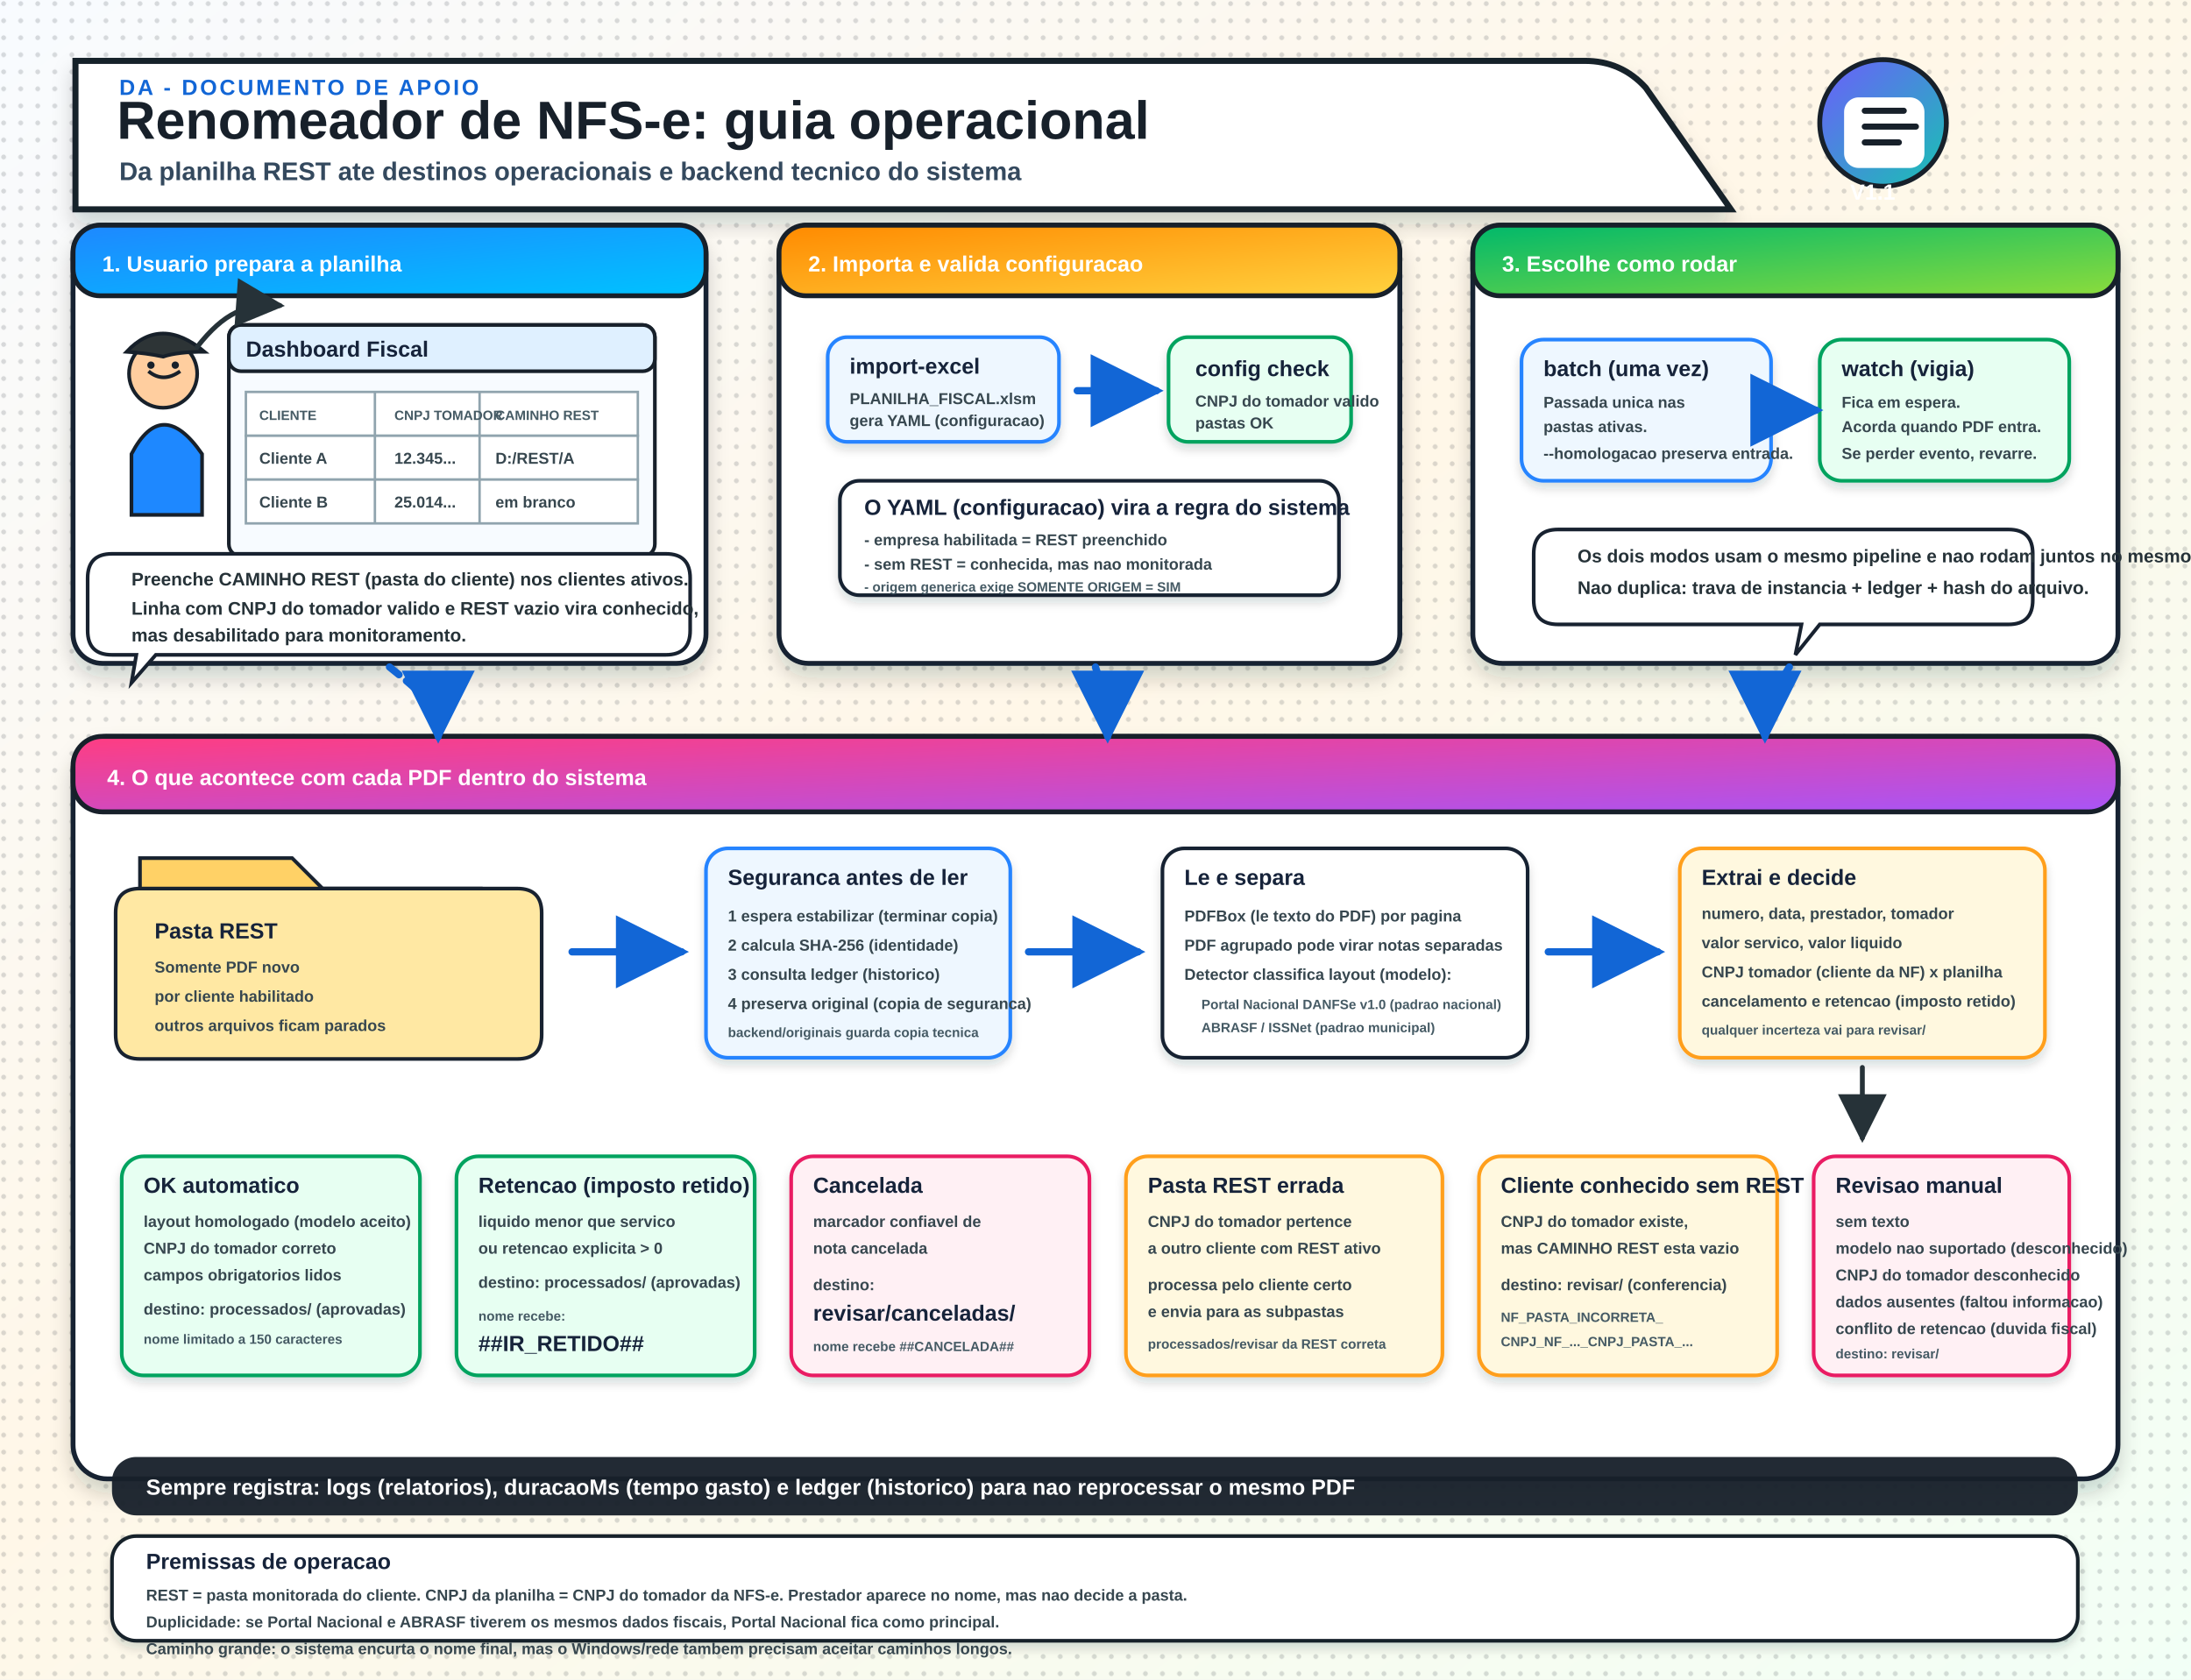
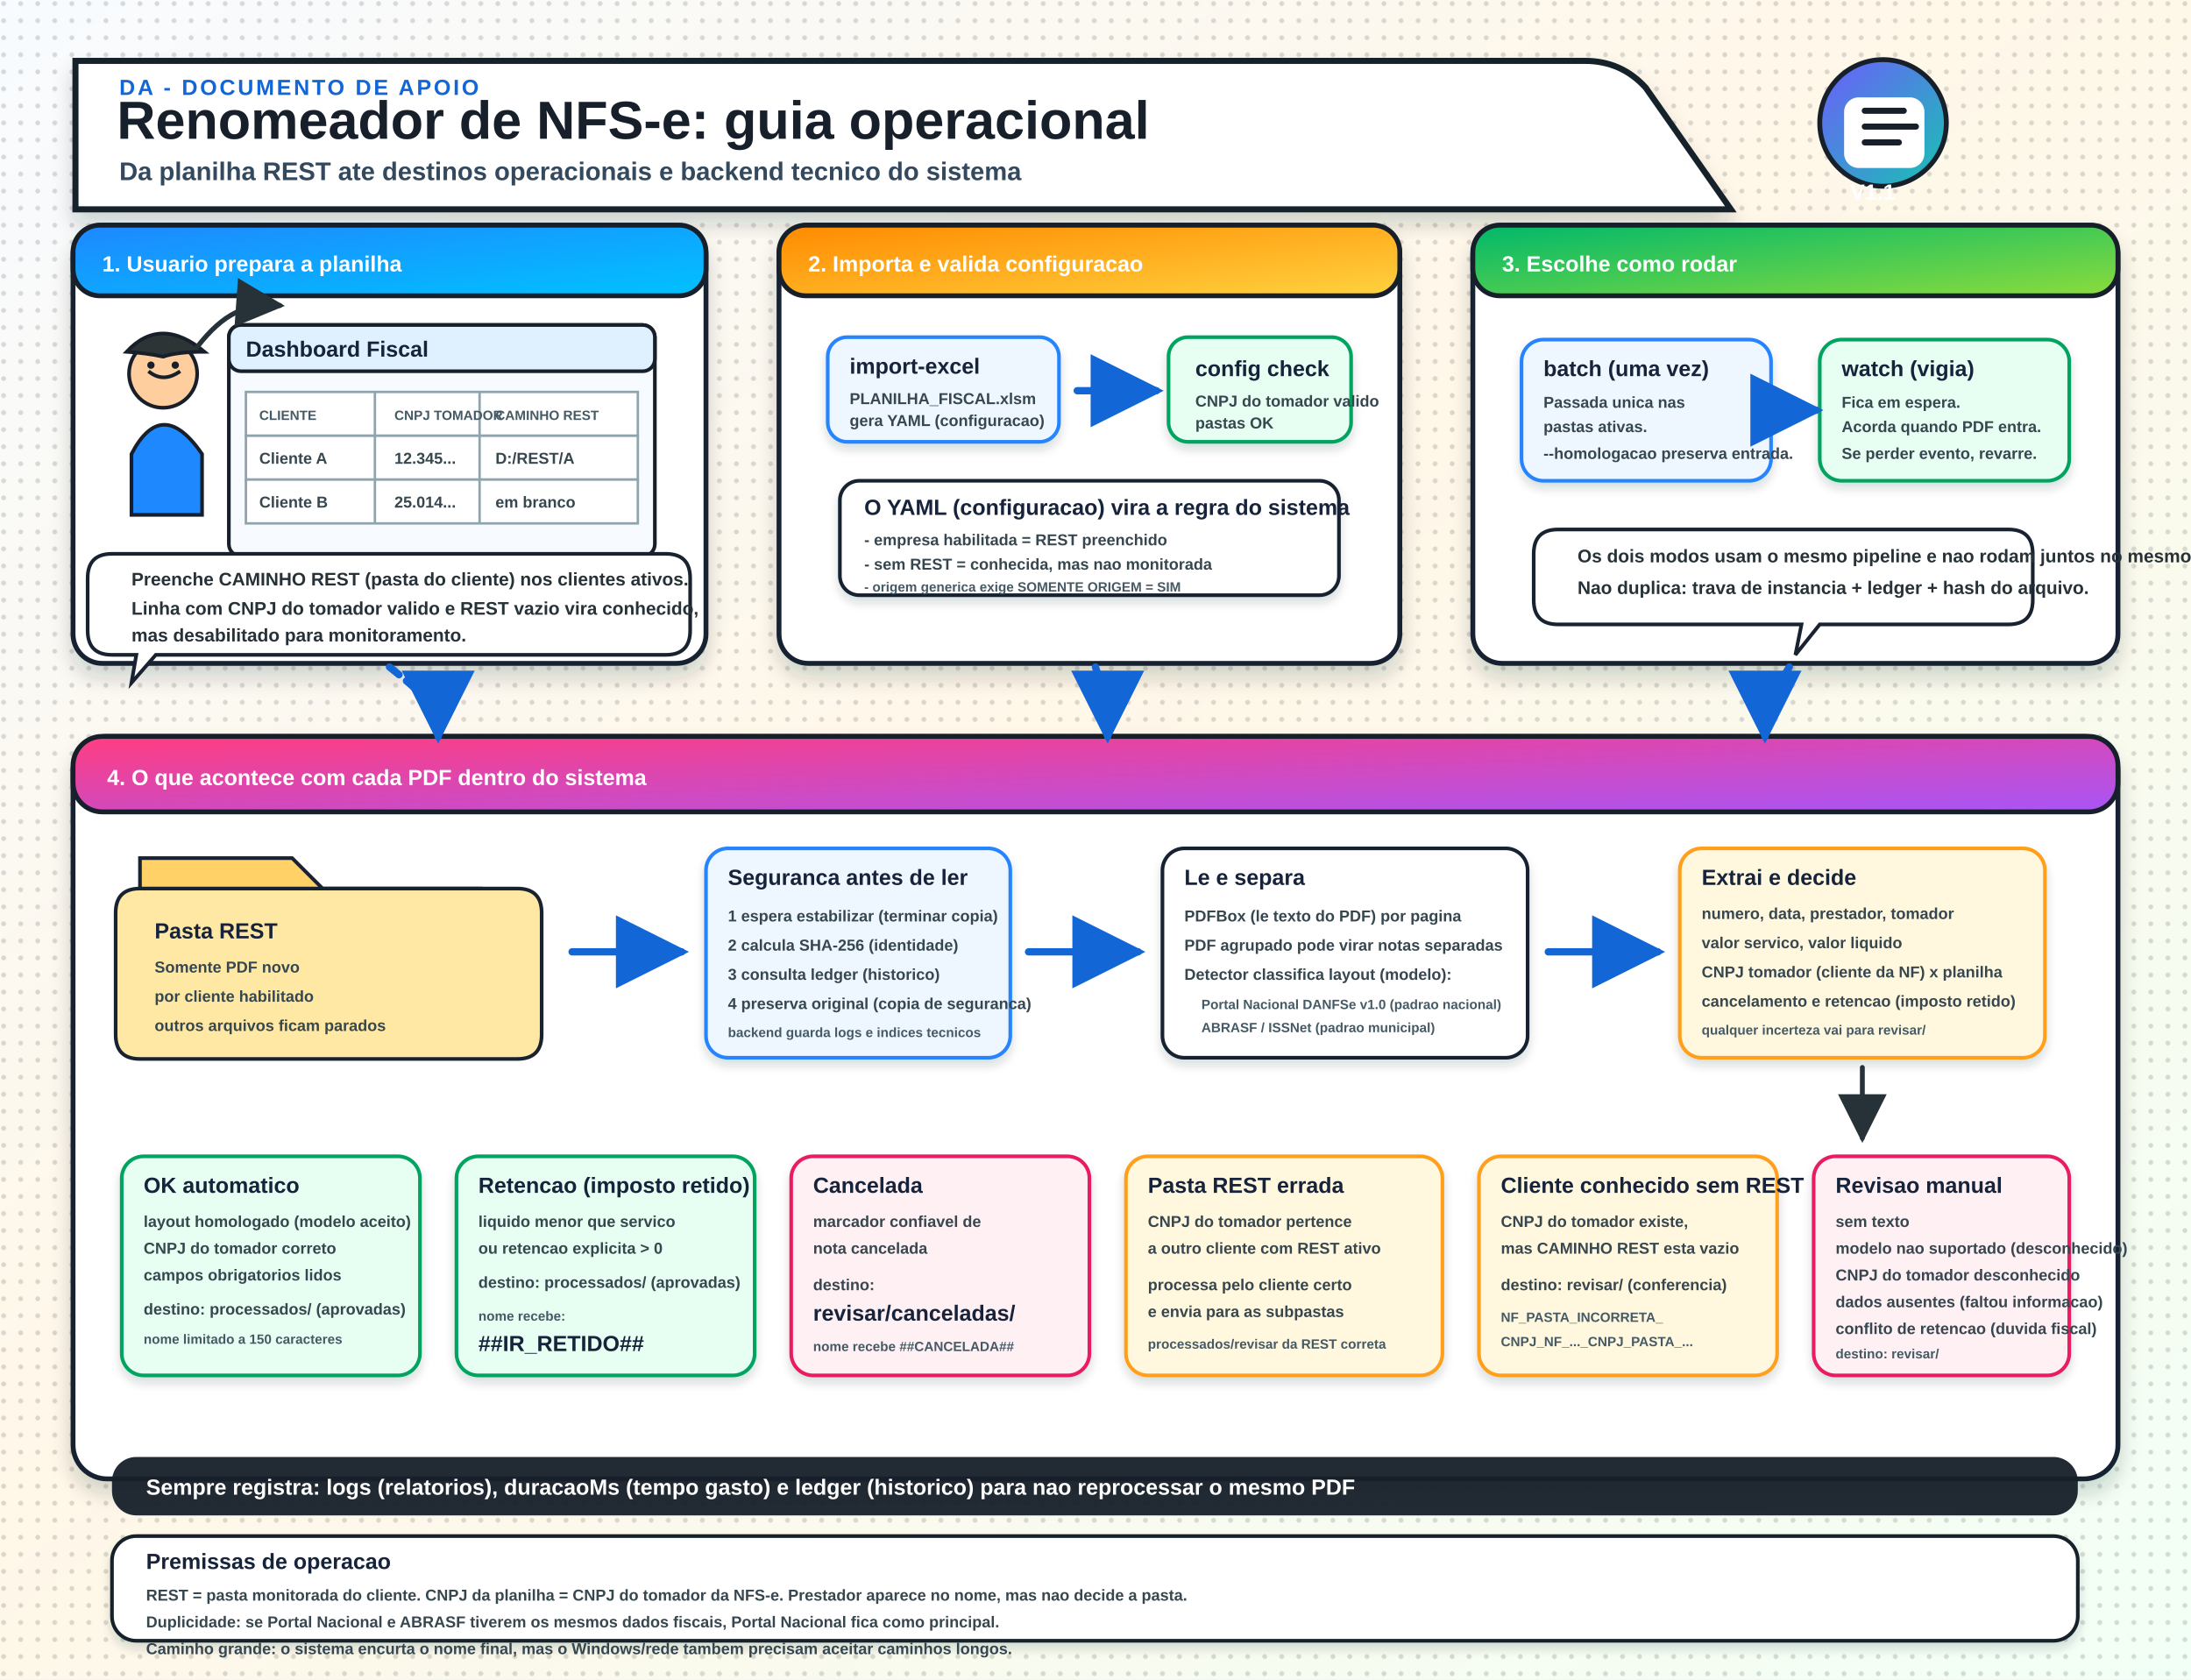
<svg xmlns="http://www.w3.org/2000/svg" width="1800" height="1380" viewBox="0 0 1800 1380" role="img" aria-labelledby="title desc">
  <defs>
    <linearGradient id="bg" x1="0" y1="0" x2="1" y2="1">
      <stop offset="0" stop-color="#f8fbff" />
      <stop offset="0.45" stop-color="#fff7e8" />
      <stop offset="1" stop-color="#f2fff6" />
    </linearGradient>
    <linearGradient id="blue" x1="0" y1="0" x2="1" y2="1">
      <stop offset="0" stop-color="#1e88ff" />
      <stop offset="1" stop-color="#00c2ff" />
    </linearGradient>
    <linearGradient id="green" x1="0" y1="0" x2="1" y2="1">
      <stop offset="0" stop-color="#00b86b" />
      <stop offset="1" stop-color="#8bdc3c" />
    </linearGradient>
    <linearGradient id="orange" x1="0" y1="0" x2="1" y2="1">
      <stop offset="0" stop-color="#ff8a00" />
      <stop offset="1" stop-color="#ffd23f" />
    </linearGradient>
    <linearGradient id="pink" x1="0" y1="0" x2="1" y2="1">
      <stop offset="0" stop-color="#ff3d81" />
      <stop offset="1" stop-color="#a855f7" />
    </linearGradient>
    <linearGradient id="purple" x1="0" y1="0" x2="1" y2="1">
      <stop offset="0" stop-color="#6d5dfc" />
      <stop offset="1" stop-color="#17c3b2" />
    </linearGradient>
    <filter id="shadow" x="-20%" y="-20%" width="140%" height="140%">
      <feDropShadow dx="0" dy="10" stdDeviation="8" flood-color="#123" flood-opacity="0.18" />
    </filter>
    <filter id="smallShadow" x="-20%" y="-20%" width="140%" height="140%">
      <feDropShadow dx="0" dy="5" stdDeviation="4" flood-color="#123" flood-opacity="0.16" />
    </filter>
    <marker id="arrowBlue" viewBox="0 0 10 10" refX="9" refY="5" markerWidth="10" markerHeight="10" orient="auto-start-reverse">
      <path d="M 0 0 L 10 5 L 0 10 z" fill="#1266d6" />
    </marker>
    <marker id="arrowDark" viewBox="0 0 10 10" refX="9" refY="5" markerWidth="10" markerHeight="10" orient="auto-start-reverse">
      <path d="M 0 0 L 10 5 L 0 10 z" fill="#263238" />
    </marker>
    <style>
      .title{font-family:Arial,Helvetica,sans-serif;font-weight:900;font-size:44px;fill:#17202a}
      .doc-label{font-family:Arial,Helvetica,sans-serif;font-weight:900;font-size:18px;letter-spacing:2px;fill:#1266d6}
      .subtitle{font-family:Arial,Helvetica,sans-serif;font-weight:700;font-size:21px;fill:#34495e}
      .panel-title{font-family:Arial,Helvetica,sans-serif;font-weight:900;font-size:27px;fill:#12213a}
      .step{font-family:Arial,Helvetica,sans-serif;font-weight:900;font-size:18px;fill:#fff}
      .label{font-family:Arial,Helvetica,sans-serif;font-weight:800;font-size:18px;fill:#16233a}
      .text{font-family:Arial,Helvetica,sans-serif;font-weight:600;font-size:15px;fill:#263238}
      .small{font-family:Arial,Helvetica,sans-serif;font-weight:600;font-size:13px;fill:#37474f}
      .tiny{font-family:Arial,Helvetica,sans-serif;font-weight:700;font-size:11px;fill:#455a64}
      .white{fill:#fff}
      .card{fill:#fff;stroke:#182230;stroke-width:3;filter:url(#smallShadow)}
      .comic{fill:#fff;stroke:#182230;stroke-width:4;filter:url(#shadow)}
      .dash{stroke-dasharray:10 8}
      .arrow{fill:none;stroke:#1266d6;stroke-width:6;stroke-linecap:round;stroke-linejoin:round;marker-end:url(#arrowBlue)}
      .arrowDark{fill:none;stroke:#263238;stroke-width:4;stroke-linecap:round;stroke-linejoin:round;marker-end:url(#arrowDark)}
      .thin{fill:none;stroke:#607d8b;stroke-width:2}
      .ok{fill:#e7fff2;stroke:#00a35f}
      .warn{fill:#fff8df;stroke:#ff9f1c}
      .bad{fill:#fff0f4;stroke:#e91e63}
      .info{fill:#eef7ff;stroke:#2684ff}
      .folderTab{fill:#ffd166;stroke:#182230;stroke-width:3}
      .folderBody{fill:#ffe8a3;stroke:#182230;stroke-width:3}
      .speech{fill:#fff;stroke:#182230;stroke-width:3}
      .halftone{opacity:.16}
    </style>
    <pattern id="dots" width="14" height="14" patternUnits="userSpaceOnUse">
      <circle cx="3" cy="3" r="2" fill="#17202a" />
    </pattern>
  </defs>
  <rect width="1800" height="1380" fill="url(#bg)" />
  <rect class="halftone" x="0" y="0" width="1800" height="1380" fill="url(#dots)" />
  <g transform="translate(62 42)">
    <path d="M0 8 L1240 8 Q1270 8 1290 30 L1360 130 L0 130 Z" fill="#ffffff" stroke="#17202a" stroke-width="5" filter="url(#shadow)" />
    <text class="doc-label" x="36" y="36">DA - DOCUMENTO DE APOIO</text>
    <text class="title" x="34" y="72">Renomeador de NFS-e: guia operacional</text>
    <text class="subtitle" x="36" y="106">Da planilha REST ate destinos operacionais e backend tecnico do sistema</text>
    <g transform="translate(1430 4)">
      <circle cx="55" cy="55" r="52" fill="url(#purple)" stroke="#17202a" stroke-width="4" />
      <path d="M35 34 h42 a12 12 0 0 1 12 12 v34 a12 12 0 0 1 -12 12 H35 a12 12 0 0 1 -12 -12 V46 a12 12 0 0 1 12 -12Z" fill="#fff" />
      <path d="M40 45 h32 M40 58 h42 M40 71 h28" stroke="#17202a" stroke-width="5" stroke-linecap="round" />
      <text class="step" x="28" y="118">V1.1</text>
    </g>
  </g>
  <g transform="translate(60 185)">
    <rect class="comic" x="0" y="0" width="520" height="360" rx="24" />
    <rect x="0" y="0" width="520" height="58" rx="22" fill="url(#blue)" stroke="#17202a" stroke-width="4" />
    <text class="step" x="24" y="38">1. Usuario prepara a planilha</text>
    <g transform="translate(26 88)">
      <circle cx="48" cy="34" r="28" fill="#ffce9f" stroke="#17202a" stroke-width="3" />
      <path d="M22 100 q25 -48 58 0 v50 H22Z" fill="#1e88ff" stroke="#17202a" stroke-width="3" />
      <path d="M36 32 q12 10 26 0" fill="none" stroke="#17202a" stroke-width="3" />
      <circle cx="38" cy="27" r="3" fill="#17202a" />
      <circle cx="58" cy="27" r="3" fill="#17202a" />
      <path d="M18 16 q28 -30 64 0 q-22 0 -34 4 q-14 -3 -30 -4Z" fill="#2d3436" stroke="#17202a" stroke-width="3" />
    </g>
    <g transform="translate(128 82)">
      <rect x="0" y="0" width="350" height="190" rx="10" fill="#f7fbff" stroke="#17202a" stroke-width="3" />
      <rect x="0" y="0" width="350" height="38" rx="10" fill="#dff0ff" stroke="#17202a" stroke-width="3" />
      <text class="label" x="14" y="26">Dashboard Fiscal</text>
      <rect x="14" y="55" width="322" height="36" fill="#fff" stroke="#90a4ae" stroke-width="2" />
      <rect x="14" y="91" width="322" height="36" fill="#fff" stroke="#90a4ae" stroke-width="2" />
      <rect x="14" y="127" width="322" height="36" fill="#fff" stroke="#90a4ae" stroke-width="2" />
      <line x1="120" y1="55" x2="120" y2="163" stroke="#90a4ae" stroke-width="2" />
      <line x1="206" y1="55" x2="206" y2="163" stroke="#90a4ae" stroke-width="2" />
      <text class="tiny" x="25" y="78">CLIENTE</text>
      <text class="tiny" x="136" y="78">CNPJ TOMADOR</text>
      <text class="tiny" x="219" y="78">CAMINHO REST</text>
      <text class="small" x="25" y="114">Cliente A</text>
      <text class="small" x="136" y="114">12.345...</text>
      <text class="small" x="219" y="114">D:/REST/A</text>
      <text class="small" x="25" y="150">Cliente B</text>
      <text class="small" x="136" y="150">25.014...</text>
      <text class="small" x="219" y="150">em branco</text>
    </g>
    <path d="M102 100 C124 72 142 64 170 66" class="arrowDark" />
    <g transform="translate(32 270)">
      <path class="speech" d="M0 0 H455 Q475 0 475 20 V63 Q475 83 455 83 H36 L16 106 L20 83 H0 Q-20 83 -20 63 V20 Q-20 0 0 0Z" />
      <text class="text" x="16" y="26">Preenche CAMINHO REST (pasta do cliente) nos clientes ativos.</text>
      <text class="text" x="16" y="50">Linha com CNPJ do tomador valido e REST vazio vira conhecido,</text>
      <text class="text" x="16" y="72">mas desabilitado para monitoramento.</text>
    </g>
  </g>
  <g transform="translate(640 185)">
    <rect class="comic" x="0" y="0" width="510" height="360" rx="24" />
    <rect x="0" y="0" width="510" height="58" rx="22" fill="url(#orange)" stroke="#17202a" stroke-width="4" />
    <text class="step" x="24" y="38">2. Importa e valida configuracao</text>
    <g transform="translate(40 92)">
      <rect class="card info" x="0" y="0" width="190" height="86" rx="16" />
      <text class="label" x="18" y="30">import-excel</text>
      <text class="small" x="18" y="55">PLANILHA_FISCAL.xlsm</text>
      <text class="small" x="18" y="73">gera YAML (configuracao)</text>
    </g>
    <path class="arrow" d="M245 136 H310" />
    <g transform="translate(320 92)">
      <rect class="card ok" x="0" y="0" width="150" height="86" rx="16" />
      <text class="label" x="22" y="32">config check</text>
      <text class="small" x="22" y="57">CNPJ do tomador valido</text>
      <text class="small" x="22" y="75">pastas OK</text>
    </g>
    <g transform="translate(50 210)">
      <rect class="card" x="0" y="0" width="410" height="94" rx="16" fill="#fffdf5" />
      <text class="label" x="20" y="28">O YAML (configuracao) vira a regra do sistema</text>
      <text class="small" x="20" y="53">- empresa habilitada = REST preenchido</text>
      <text class="small" x="20" y="73">- sem REST = conhecida, mas nao monitorada</text>
      <text class="tiny" x="20" y="91">- origem generica exige SOMENTE ORIGEM = SIM</text>
    </g>
  </g>
  <g transform="translate(1210 185)">
    <rect class="comic" x="0" y="0" width="530" height="360" rx="24" />
    <rect x="0" y="0" width="530" height="58" rx="22" fill="url(#green)" stroke="#17202a" stroke-width="4" />
    <text class="step" x="24" y="38">3. Escolhe como rodar</text>
    <g transform="translate(40 94)">
      <rect class="card info" x="0" y="0" width="205" height="116" rx="18" />
      <text class="label" x="18" y="30">batch (uma vez)</text>
      <text class="small" x="18" y="56">Passada unica nas</text>
      <text class="small" x="18" y="76">pastas ativas.</text>
      <text class="small" x="18" y="98">--homologacao preserva entrada.</text>
    </g>
    <g transform="translate(285 94)">
      <rect class="card ok" x="0" y="0" width="205" height="116" rx="18" />
      <text class="label" x="18" y="30">watch (vigia)</text>
      <text class="small" x="18" y="56">Fica em espera.</text>
      <text class="small" x="18" y="76">Acorda quando PDF entra.</text>
      <text class="small" x="18" y="98">Se perder evento, revarre.</text>
    </g>
    <path class="arrow" d="M242 152 H282" />
    <g transform="translate(70 250)">
      <path class="speech" d="M0 0 H370 Q390 0 390 20 V58 Q390 78 370 78 H215 L195 103 L200 78 H0 Q-20 78 -20 58 V20 Q-20 0 0 0Z" />
      <text class="text" x="16" y="27">Os dois modos usam o mesmo pipeline e nao rodam juntos no mesmo YAML.</text>
      <text class="text" x="16" y="53">Nao duplica: trava de instancia + ledger + hash do arquivo.</text>
    </g>
  </g>
  <g transform="translate(60 605)">
    <rect class="comic" x="0" y="0" width="1680" height="610" rx="28" />
    <rect x="0" y="0" width="1680" height="62" rx="24" fill="url(#pink)" stroke="#17202a" stroke-width="4" />
    <text class="step" x="28" y="40">4. O que acontece com cada PDF dentro do sistema</text>
    <g transform="translate(35 90)">
      <path class="folderTab" d="M20 10 H145 L170 35 H300 V78 H20Z" />
      <path class="folderBody" d="M20 35 H330 Q350 35 350 55 V155 Q350 175 330 175 H20 Q0 175 0 155 V55 Q0 35 20 35Z" />
      <text class="label" x="32" y="76">Pasta REST</text>
      <text class="small" x="32" y="104">Somente PDF novo</text>
      <text class="small" x="32" y="128">por cliente habilitado</text>
      <text class="small" x="32" y="152">outros arquivos ficam parados</text>
    </g>
    <path class="arrow" d="M410 177 H500" />
    <g transform="translate(520 92)">
      <rect class="card info" x="0" y="0" width="250" height="172" rx="18" />
      <text class="label" x="18" y="30">Seguranca antes de ler</text>
      <text class="small" x="18" y="60">1 espera estabilizar (terminar copia)</text>
      <text class="small" x="18" y="84">2 calcula SHA-256 (identidade)</text>
      <text class="small" x="18" y="108">3 consulta ledger (historico)</text>
      <text class="small" x="18" y="132">4 preserva original (copia de seguranca)</text>
-       <text class="tiny" x="18" y="155">backend/originais guarda copia tecnica</text>
+       <text class="tiny" x="18" y="155">backend guarda logs e indices tecnicos</text>
    </g>
    <path class="arrow" d="M785 177 H875" />
    <g transform="translate(895 92)">
      <rect class="card" x="0" y="0" width="300" height="172" rx="18" fill="#f7fff7" />
      <text class="label" x="18" y="30">Le e separa</text>
      <text class="small" x="18" y="60">PDFBox (le texto do PDF) por pagina</text>
      <text class="small" x="18" y="84">PDF agrupado pode virar notas separadas</text>
      <text class="small" x="18" y="108">Detector classifica layout (modelo):</text>
      <text class="tiny" x="32" y="132">Portal Nacional DANFSe v1.0 (padrao nacional)</text>
      <text class="tiny" x="32" y="151">ABRASF / ISSNet (padrao municipal)</text>
    </g>
    <path class="arrow" d="M1212 177 H1302" />
    <g transform="translate(1320 92)">
      <rect class="card warn" x="0" y="0" width="300" height="172" rx="18" />
      <text class="label" x="18" y="30">Extrai e decide</text>
      <text class="small" x="18" y="58">numero, data, prestador, tomador</text>
      <text class="small" x="18" y="82">valor servico, valor liquido</text>
      <text class="small" x="18" y="106">CNPJ tomador (cliente da NF) x planilha</text>
      <text class="small" x="18" y="130">cancelamento e retencao (imposto retido)</text>
      <text class="tiny" x="18" y="153">qualquer incerteza vai para revisar/</text>
    </g>
    <path class="arrowDark" d="M1470 272 V330" />
    <g transform="translate(40 345)">
      <rect class="card ok" x="0" y="0" width="245" height="180" rx="18" />
      <text class="label" x="18" y="30">OK automatico</text>
      <text class="small" x="18" y="58">layout homologado (modelo aceito)</text>
      <text class="small" x="18" y="80">CNPJ do tomador correto</text>
      <text class="small" x="18" y="102">campos obrigatorios lidos</text>
      <text class="small" x="18" y="130">destino: processados/ (aprovadas)</text>
      <text class="tiny" x="18" y="154">nome limitado a 150 caracteres</text>
    </g>
    <g transform="translate(315 345)">
      <rect class="card ok" x="0" y="0" width="245" height="180" rx="18" />
      <text class="label" x="18" y="30">Retencao (imposto retido)</text>
      <text class="small" x="18" y="58">liquido menor que servico</text>
      <text class="small" x="18" y="80">ou retencao explicita &gt; 0</text>
      <text class="small" x="18" y="108">destino: processados/ (aprovadas)</text>
      <text class="tiny" x="18" y="135">nome recebe:</text>
      <text class="label" x="18" y="160">##IR_RETIDO##</text>
    </g>
    <g transform="translate(590 345)">
      <rect class="card bad" x="0" y="0" width="245" height="180" rx="18" />
      <text class="label" x="18" y="30">Cancelada</text>
      <text class="small" x="18" y="58">marcador confiavel de</text>
      <text class="small" x="18" y="80">nota cancelada</text>
      <text class="small" x="18" y="110">destino:</text>
      <text class="label" x="18" y="135">revisar/canceladas/</text>
      <text class="tiny" x="18" y="160">nome recebe ##CANCELADA##</text>
    </g>
    <g transform="translate(865 345)">
      <rect class="card warn" x="0" y="0" width="260" height="180" rx="18" />
      <text class="label" x="18" y="30">Pasta REST errada</text>
      <text class="small" x="18" y="58">CNPJ do tomador pertence</text>
      <text class="small" x="18" y="80">a outro cliente com REST ativo</text>
      <text class="small" x="18" y="110">processa pelo cliente certo</text>
      <text class="small" x="18" y="132">e envia para as subpastas</text>
      <text class="tiny" x="18" y="158">processados/revisar da REST correta</text>
    </g>
    <g transform="translate(1155 345)">
      <rect class="card warn" x="0" y="0" width="245" height="180" rx="18" />
      <text class="label" x="18" y="30">Cliente conhecido sem REST</text>
      <text class="small" x="18" y="58">CNPJ do tomador existe,</text>
      <text class="small" x="18" y="80">mas CAMINHO REST esta vazio</text>
      <text class="small" x="18" y="110">destino: revisar/ (conferencia)</text>
      <text class="tiny" x="18" y="136">NF_PASTA_INCORRETA_</text>
      <text class="tiny" x="18" y="156">CNPJ_NF_..._CNPJ_PASTA_...</text>
    </g>
    <g transform="translate(1430 345)">
      <rect class="card bad" x="0" y="0" width="210" height="180" rx="18" />
      <text class="label" x="18" y="30">Revisao manual</text>
      <text class="small" x="18" y="58">sem texto</text>
      <text class="small" x="18" y="80">modelo nao suportado (desconhecido)</text>
      <text class="small" x="18" y="102">CNPJ do tomador desconhecido</text>
      <text class="small" x="18" y="124">dados ausentes (faltou informacao)</text>
      <text class="small" x="18" y="146">conflito de retencao (duvida fiscal)</text>
      <text class="tiny" x="18" y="166">destino: revisar/</text>
    </g>
  </g>
  <g transform="translate(92 1225)">
    <rect x="0" y="-28" width="1615" height="48" rx="20" fill="#17202a" opacity=".95" />
    <text class="step" x="28" y="3">Sempre registra: logs (relatorios), duracaoMs (tempo gasto) e ledger (historico) para nao reprocessar o mesmo PDF</text>
  </g>
  <g transform="translate(92 1290)">
    <rect x="0" y="-28" width="1615" height="86" rx="20" fill="#ffffff" stroke="#17202a" stroke-width="3" filter="url(#smallShadow)" />
    <text class="label" x="28" y="-1">Premissas de operacao</text>
    <text class="small" x="28" y="25">REST = pasta monitorada do cliente. CNPJ da planilha = CNPJ do tomador da NFS-e. Prestador aparece no nome, mas nao decide a pasta.</text>
    <text class="small" x="28" y="47">Duplicidade: se Portal Nacional e ABRASF tiverem os mesmos dados fiscais, Portal Nacional fica como principal.</text>
    <text class="small" x="28" y="69">Caminho grande: o sistema encurta o nome final, mas o Windows/rede tambem precisam aceitar caminhos longos.</text>
  </g>
  <path class="arrow dash" d="M320 548 C360 580 360 585 360 605" />
  <path class="arrow dash" d="M900 548 C910 580 910 585 910 605" />
  <path class="arrow dash" d="M1470 548 C1450 580 1450 585 1450 605" />
</svg>
